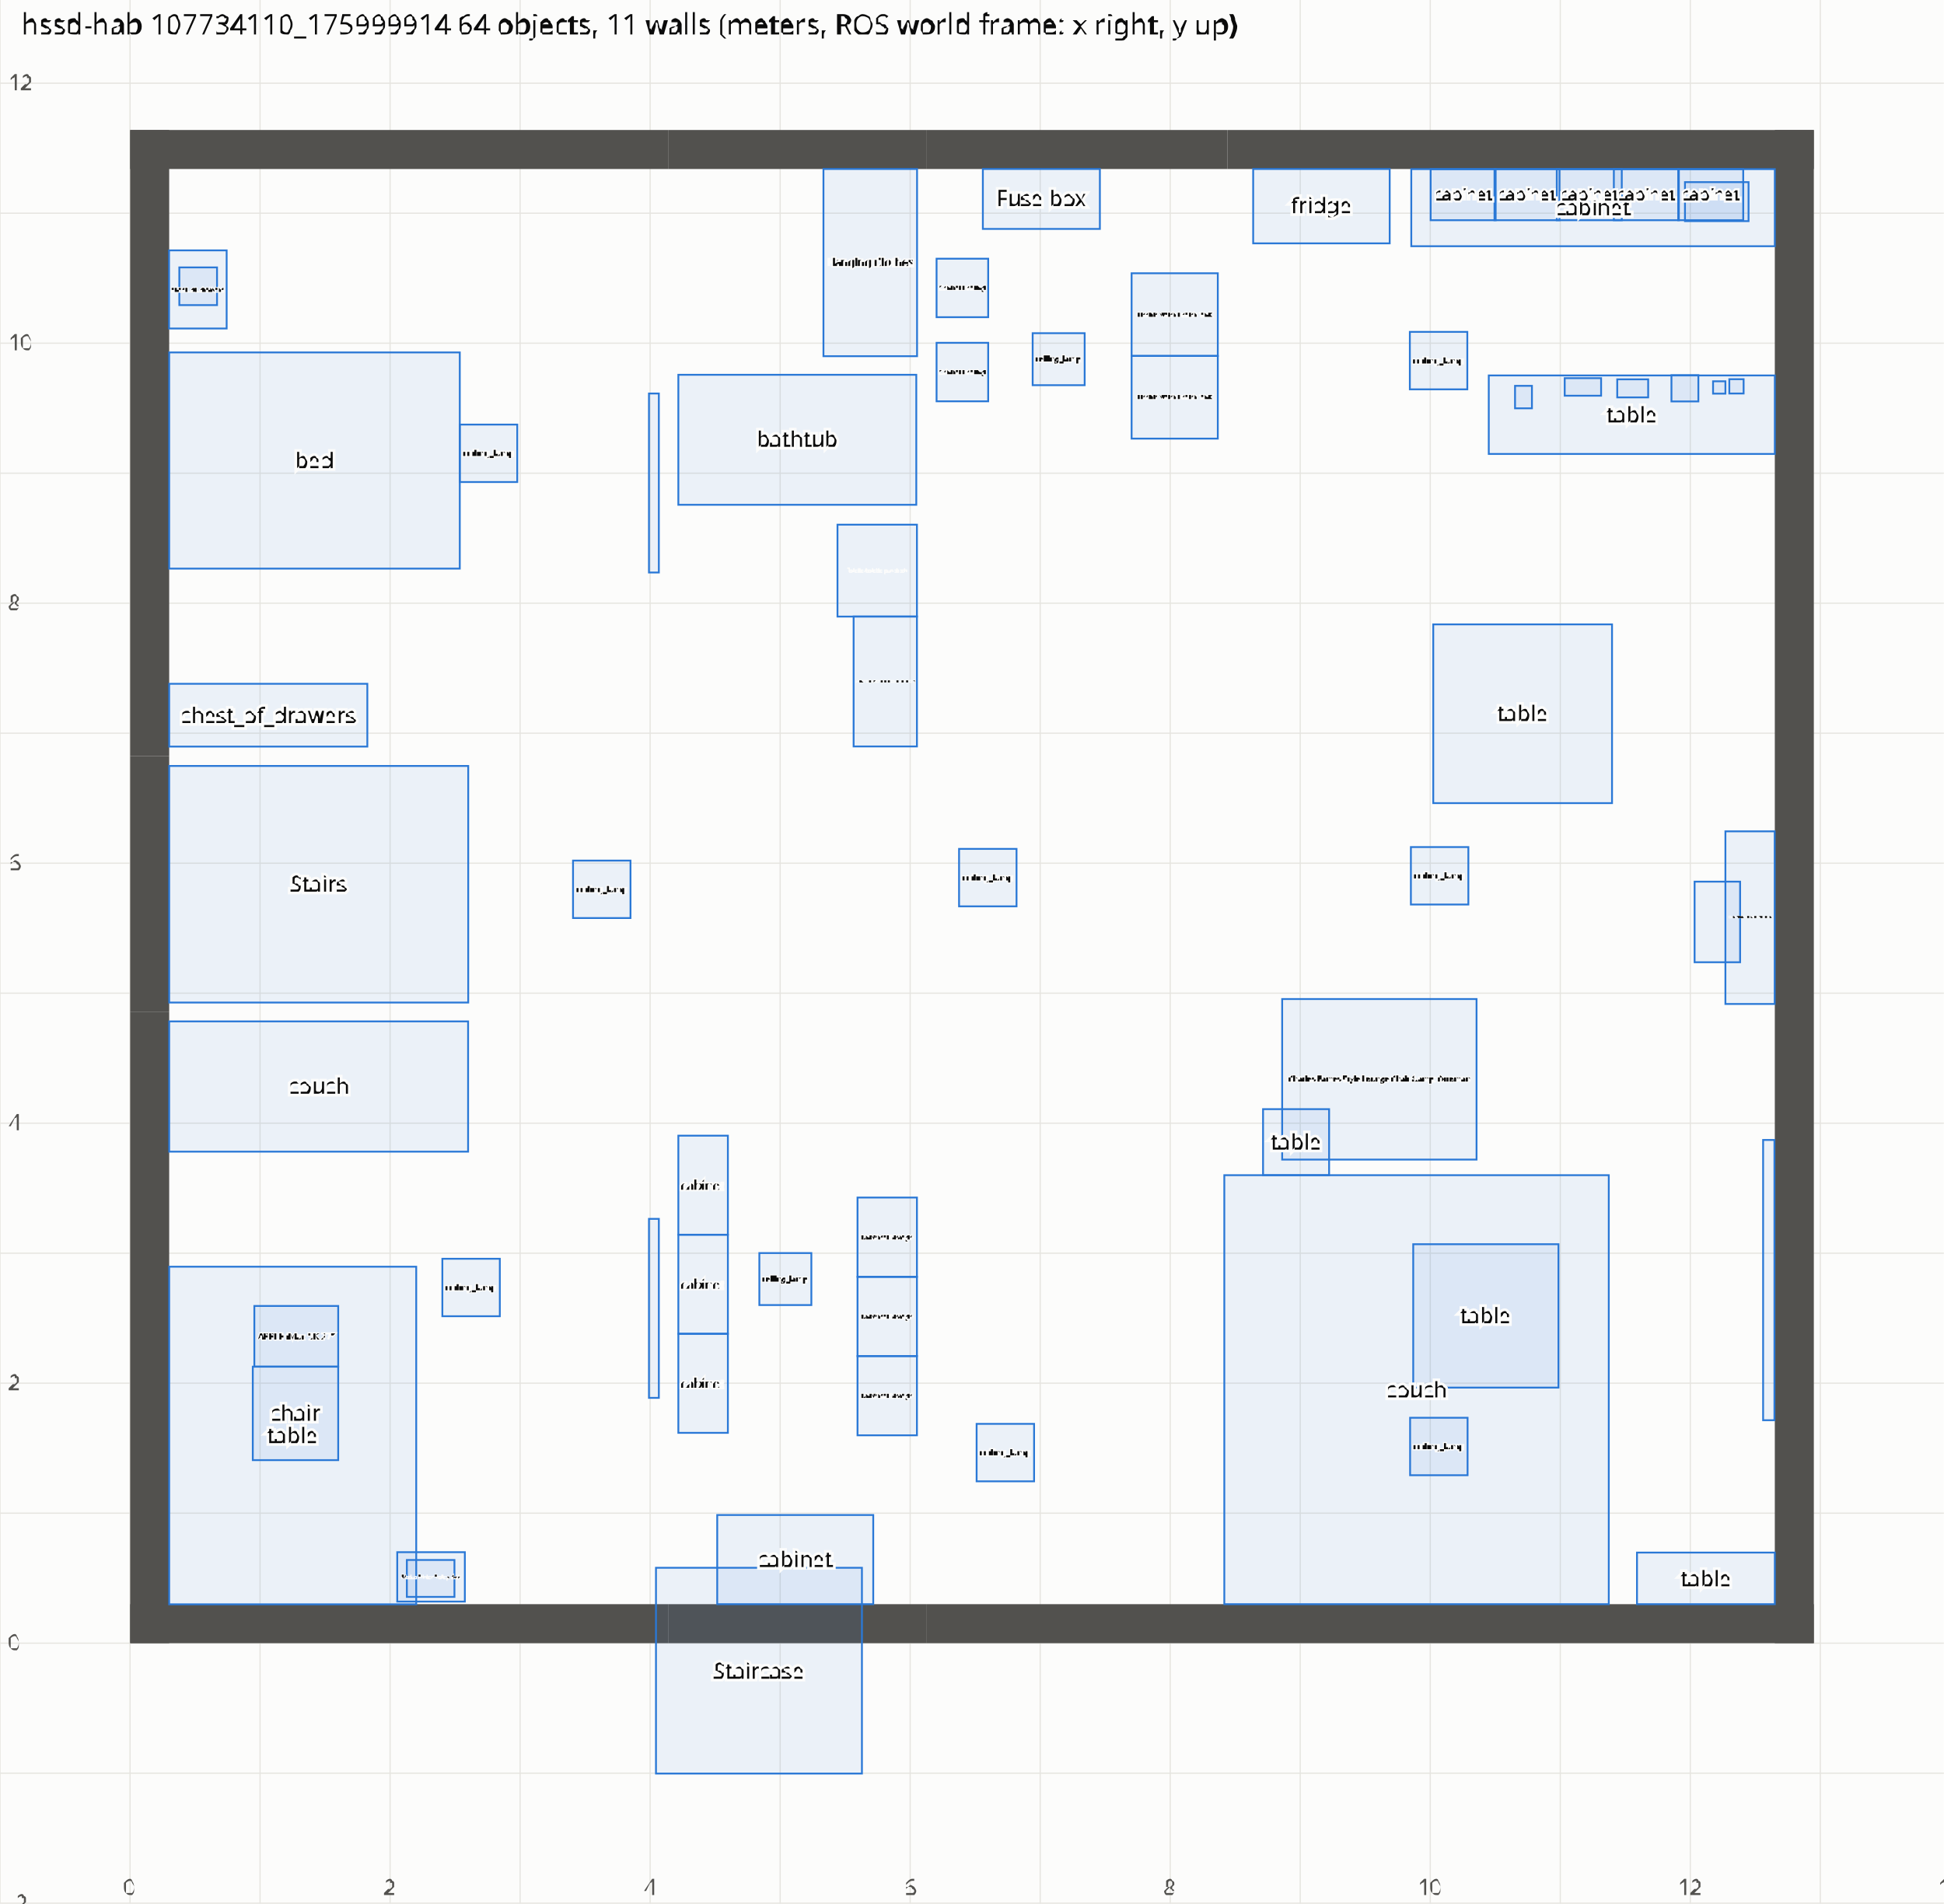
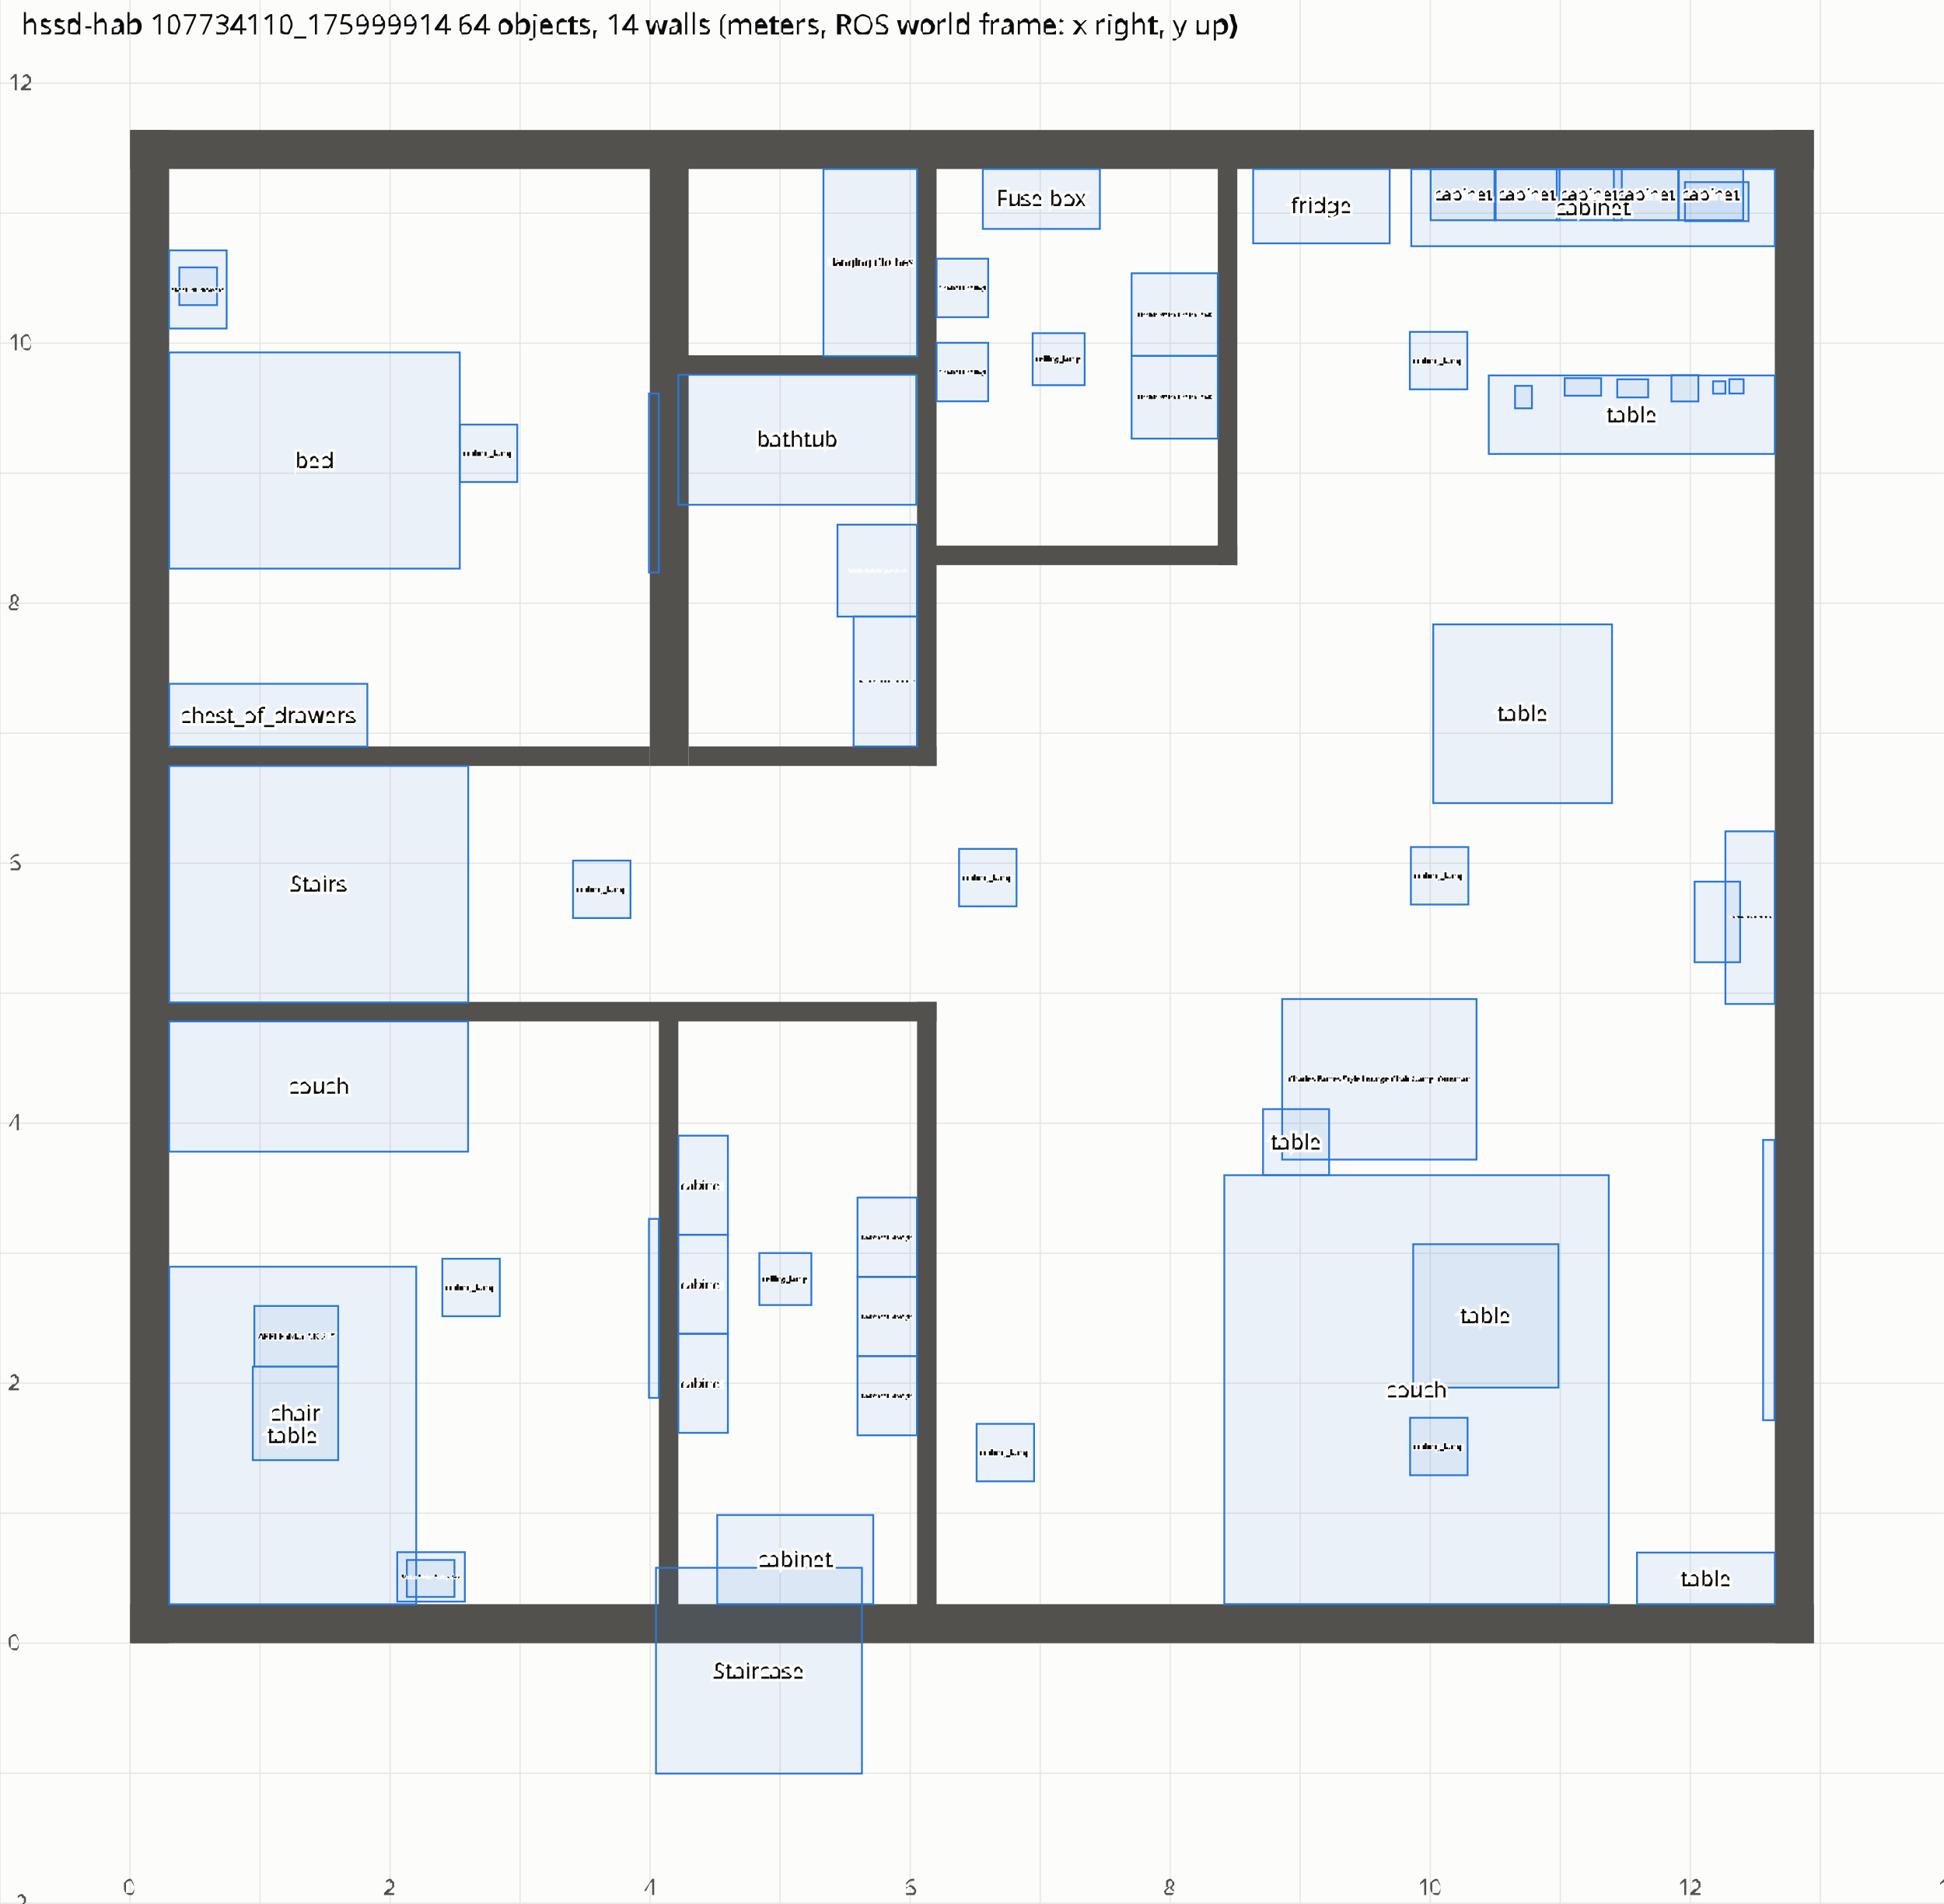
<svg xmlns="http://www.w3.org/2000/svg" width="1600" height="1567" viewBox="-0.999 -12.640 14.949 14.643" font-family="sans-serif">
  <rect x="-0.999" y="-12.640" width="14.949" height="14.643" fill="#fcfcfb" />
  <line x1="-1" y1="-12.640" x2="-1" y2="2.003" stroke="#e6e5e0" stroke-width="1" vector-effect="non-scaling-stroke" />
  <line x1="0" y1="-12.640" x2="0" y2="2.003" stroke="#e6e5e0" stroke-width="1" vector-effect="non-scaling-stroke" />
  <text x="0" y="1.937" font-size="0.166" fill="#52514e" text-anchor="middle">0</text>
  <line x1="1" y1="-12.640" x2="1" y2="2.003" stroke="#e6e5e0" stroke-width="1" vector-effect="non-scaling-stroke" />
  <line x1="2" y1="-12.640" x2="2" y2="2.003" stroke="#e6e5e0" stroke-width="1" vector-effect="non-scaling-stroke" />
  <text x="2" y="1.937" font-size="0.166" fill="#52514e" text-anchor="middle">2</text>
  <line x1="3" y1="-12.640" x2="3" y2="2.003" stroke="#e6e5e0" stroke-width="1" vector-effect="non-scaling-stroke" />
  <line x1="4" y1="-12.640" x2="4" y2="2.003" stroke="#e6e5e0" stroke-width="1" vector-effect="non-scaling-stroke" />
  <text x="4" y="1.937" font-size="0.166" fill="#52514e" text-anchor="middle">4</text>
  <line x1="5" y1="-12.640" x2="5" y2="2.003" stroke="#e6e5e0" stroke-width="1" vector-effect="non-scaling-stroke" />
  <line x1="6" y1="-12.640" x2="6" y2="2.003" stroke="#e6e5e0" stroke-width="1" vector-effect="non-scaling-stroke" />
  <text x="6" y="1.937" font-size="0.166" fill="#52514e" text-anchor="middle">6</text>
  <line x1="7" y1="-12.640" x2="7" y2="2.003" stroke="#e6e5e0" stroke-width="1" vector-effect="non-scaling-stroke" />
  <line x1="8" y1="-12.640" x2="8" y2="2.003" stroke="#e6e5e0" stroke-width="1" vector-effect="non-scaling-stroke" />
  <text x="8" y="1.937" font-size="0.166" fill="#52514e" text-anchor="middle">8</text>
  <line x1="9" y1="-12.640" x2="9" y2="2.003" stroke="#e6e5e0" stroke-width="1" vector-effect="non-scaling-stroke" />
  <line x1="10" y1="-12.640" x2="10" y2="2.003" stroke="#e6e5e0" stroke-width="1" vector-effect="non-scaling-stroke" />
  <text x="10" y="1.937" font-size="0.166" fill="#52514e" text-anchor="middle">10</text>
  <line x1="11" y1="-12.640" x2="11" y2="2.003" stroke="#e6e5e0" stroke-width="1" vector-effect="non-scaling-stroke" />
  <line x1="12" y1="-12.640" x2="12" y2="2.003" stroke="#e6e5e0" stroke-width="1" vector-effect="non-scaling-stroke" />
  <text x="12" y="1.937" font-size="0.166" fill="#52514e" text-anchor="middle">12</text>
  <line x1="13" y1="-12.640" x2="13" y2="2.003" stroke="#e6e5e0" stroke-width="1" vector-effect="non-scaling-stroke" />
  <line x1="14" y1="-12.640" x2="14" y2="2.003" stroke="#e6e5e0" stroke-width="1" vector-effect="non-scaling-stroke" />
  <text x="14" y="1.937" font-size="0.166" fill="#52514e" text-anchor="middle">14</text>
  <line x1="-0.999" y1="3" x2="13.950" y2="3" stroke="#e6e5e0" stroke-width="1" vector-effect="non-scaling-stroke" />
  <line x1="-0.999" y1="2" x2="13.950" y2="2" stroke="#e6e5e0" stroke-width="1" vector-effect="non-scaling-stroke" />
  <text x="-0.933" y="2.058" font-size="0.166" fill="#52514e">-2</text>
  <line x1="-0.999" y1="1" x2="13.950" y2="1" stroke="#e6e5e0" stroke-width="1" vector-effect="non-scaling-stroke" />
  <line x1="-0.999" y1="0" x2="13.950" y2="0" stroke="#e6e5e0" stroke-width="1" vector-effect="non-scaling-stroke" />
  <text x="-0.933" y="0.058" font-size="0.166" fill="#52514e">0</text>
  <line x1="-0.999" y1="-1" x2="13.950" y2="-1" stroke="#e6e5e0" stroke-width="1" vector-effect="non-scaling-stroke" />
  <line x1="-0.999" y1="-2" x2="13.950" y2="-2" stroke="#e6e5e0" stroke-width="1" vector-effect="non-scaling-stroke" />
  <text x="-0.933" y="-1.942" font-size="0.166" fill="#52514e">2</text>
  <line x1="-0.999" y1="-3" x2="13.950" y2="-3" stroke="#e6e5e0" stroke-width="1" vector-effect="non-scaling-stroke" />
  <line x1="-0.999" y1="-4" x2="13.950" y2="-4" stroke="#e6e5e0" stroke-width="1" vector-effect="non-scaling-stroke" />
  <text x="-0.933" y="-3.942" font-size="0.166" fill="#52514e">4</text>
  <line x1="-0.999" y1="-5" x2="13.950" y2="-5" stroke="#e6e5e0" stroke-width="1" vector-effect="non-scaling-stroke" />
  <line x1="-0.999" y1="-6" x2="13.950" y2="-6" stroke="#e6e5e0" stroke-width="1" vector-effect="non-scaling-stroke" />
  <text x="-0.933" y="-5.942" font-size="0.166" fill="#52514e">6</text>
  <line x1="-0.999" y1="-7" x2="13.950" y2="-7" stroke="#e6e5e0" stroke-width="1" vector-effect="non-scaling-stroke" />
  <line x1="-0.999" y1="-8" x2="13.950" y2="-8" stroke="#e6e5e0" stroke-width="1" vector-effect="non-scaling-stroke" />
  <text x="-0.933" y="-7.942" font-size="0.166" fill="#52514e">8</text>
  <line x1="-0.999" y1="-9" x2="13.950" y2="-9" stroke="#e6e5e0" stroke-width="1" vector-effect="non-scaling-stroke" />
  <line x1="-0.999" y1="-10" x2="13.950" y2="-10" stroke="#e6e5e0" stroke-width="1" vector-effect="non-scaling-stroke" />
  <text x="-0.933" y="-9.942" font-size="0.166" fill="#52514e">10</text>
  <line x1="-0.999" y1="-11" x2="13.950" y2="-11" stroke="#e6e5e0" stroke-width="1" vector-effect="non-scaling-stroke" />
  <line x1="-0.999" y1="-12" x2="13.950" y2="-12" stroke="#e6e5e0" stroke-width="1" vector-effect="non-scaling-stroke" />
  <text x="-0.933" y="-11.942" font-size="0.166" fill="#52514e">12</text>
  <line x1="-0.999" y1="-13" x2="13.950" y2="-13" stroke="#e6e5e0" stroke-width="1" vector-effect="non-scaling-stroke" />
-   <rect x="6.128" y="-11.640" width="2.313" height="0.300" fill="#52514e" />
-   <rect x="8.441" y="-11.640" width="4.509" height="0.300" fill="#52514e" />
+   <rect x="0.001" y="-0.300" width="12.949" height="0.300" fill="#52514e" />
+   <rect x="0.001" y="-11.640" width="0.300" height="11.640" fill="#52514e" />
+   <rect x="0.001" y="-11.640" width="12.949" height="0.300" fill="#52514e" />
+   <rect x="0.151" y="-4.933" width="6.052" height="0.150" fill="#52514e" />
+   <rect x="0.151" y="-6.898" width="3.847" height="0.150" fill="#52514e" />
+   <rect x="3.998" y="-11.490" width="0.298" height="4.742" fill="#52514e" />
+   <rect x="4.067" y="-4.858" width="0.150" height="4.708" fill="#52514e" />
+   <rect x="4.142" y="-9.907" width="1.986" height="0.150" fill="#52514e" />
+   <rect x="4.296" y="-6.898" width="1.907" height="0.150" fill="#52514e" />
+   <rect x="6.053" y="-4.933" width="0.150" height="4.783" fill="#52514e" />
+   <rect x="6.053" y="-11.490" width="0.150" height="4.742" fill="#52514e" />
+   <rect x="6.128" y="-8.443" width="2.388" height="0.150" fill="#52514e" />
+   <rect x="8.366" y="-11.490" width="0.150" height="3.197" fill="#52514e" />
  <rect x="12.650" y="-11.640" width="0.300" height="11.640" fill="#52514e" />
-   <rect x="0.001" y="-11.640" width="0.300" height="4.817" fill="#52514e" />
-   <rect x="0.001" y="-6.823" width="0.300" height="1.965" fill="#52514e" />
-   <rect x="0.001" y="-4.858" width="0.300" height="4.858" fill="#52514e" />
-   <rect x="0.001" y="-0.300" width="4.141" height="0.300" fill="#52514e" />
-   <rect x="4.142" y="-0.300" width="1.986" height="0.300" fill="#52514e" />
-   <rect x="6.128" y="-0.300" width="6.822" height="0.300" fill="#52514e" />
-   <rect x="4.142" y="-11.640" width="1.986" height="0.300" fill="#52514e" />
-   <rect x="0.001" y="-11.640" width="4.141" height="0.300" fill="#52514e" />
  <rect x="12.270" y="-6.245" width="0.379" height="1.328" fill="#2a78d6" fill-opacity="0.08" stroke="#2a78d6" stroke-width="1.5" vector-effect="non-scaling-stroke" />
  <rect x="10.652" y="-9.672" width="0.130" height="0.173" fill="#2a78d6" fill-opacity="0.08" stroke="#2a78d6" stroke-width="1.5" vector-effect="non-scaling-stroke" />
  <rect x="4.045" y="-0.580" width="1.584" height="1.583" fill="#2a78d6" fill-opacity="0.08" stroke="#2a78d6" stroke-width="1.5" vector-effect="non-scaling-stroke" />
  <rect x="2.129" y="-0.640" width="0.366" height="0.284" fill="#2a78d6" fill-opacity="0.08" stroke="#2a78d6" stroke-width="1.5" vector-effect="non-scaling-stroke" />
  <rect x="8.714" y="-4.108" width="0.508" height="0.508" fill="#2a78d6" fill-opacity="0.08" stroke="#2a78d6" stroke-width="1.5" vector-effect="non-scaling-stroke" />
  <rect x="11.590" y="-0.697" width="1.060" height="0.397" fill="#2a78d6" fill-opacity="0.08" stroke="#2a78d6" stroke-width="1.5" vector-effect="non-scaling-stroke" />
  <rect x="10.023" y="-7.837" width="1.375" height="1.375" fill="#2a78d6" fill-opacity="0.08" stroke="#2a78d6" stroke-width="1.5" vector-effect="non-scaling-stroke" />
  <rect x="4.217" y="-9.757" width="1.830" height="1.000" fill="#2a78d6" fill-opacity="0.08" stroke="#2a78d6" stroke-width="1.5" vector-effect="non-scaling-stroke" />
  <rect x="12.300" y="-9.723" width="0.110" height="0.110" fill="#2a78d6" fill-opacity="0.08" stroke="#2a78d6" stroke-width="1.5" vector-effect="non-scaling-stroke" />
  <rect x="0.301" y="-4.783" width="2.299" height="1.002" fill="#2a78d6" fill-opacity="0.08" stroke="#2a78d6" stroke-width="1.5" vector-effect="non-scaling-stroke" />
  <rect x="3.991" y="-3.264" width="0.076" height="1.377" fill="#2a78d6" fill-opacity="0.08" stroke="#2a78d6" stroke-width="1.5" vector-effect="non-scaling-stroke" />
  <rect x="3.991" y="-9.613" width="0.076" height="1.377" fill="#2a78d6" fill-opacity="0.08" stroke="#2a78d6" stroke-width="1.5" vector-effect="non-scaling-stroke" />
  <rect x="2.536" y="-9.374" width="0.442" height="0.442" fill="#2a78d6" fill-opacity="0.08" stroke="#2a78d6" stroke-width="1.5" vector-effect="non-scaling-stroke" />
  <rect x="2.402" y="-2.957" width="0.442" height="0.442" fill="#2a78d6" fill-opacity="0.08" stroke="#2a78d6" stroke-width="1.5" vector-effect="non-scaling-stroke" />
  <rect x="3.407" y="-6.020" width="0.442" height="0.442" fill="#2a78d6" fill-opacity="0.08" stroke="#2a78d6" stroke-width="1.5" vector-effect="non-scaling-stroke" />
  <rect x="9.845" y="-1.734" width="0.442" height="0.442" fill="#2a78d6" fill-opacity="0.08" stroke="#2a78d6" stroke-width="1.5" vector-effect="non-scaling-stroke" />
  <rect x="6.511" y="-1.687" width="0.442" height="0.442" fill="#2a78d6" fill-opacity="0.08" stroke="#2a78d6" stroke-width="1.5" vector-effect="non-scaling-stroke" />
  <rect x="9.851" y="-6.124" width="0.442" height="0.442" fill="#2a78d6" fill-opacity="0.08" stroke="#2a78d6" stroke-width="1.5" vector-effect="non-scaling-stroke" />
  <rect x="9.843" y="-10.087" width="0.442" height="0.442" fill="#2a78d6" fill-opacity="0.08" stroke="#2a78d6" stroke-width="1.5" vector-effect="non-scaling-stroke" />
  <rect x="6.376" y="-6.110" width="0.442" height="0.442" fill="#2a78d6" fill-opacity="0.08" stroke="#2a78d6" stroke-width="1.5" vector-effect="non-scaling-stroke" />
  <rect x="6.203" y="-10.650" width="0.397" height="0.450" fill="#2a78d6" fill-opacity="0.08" stroke="#2a78d6" stroke-width="1.5" vector-effect="non-scaling-stroke" />
  <rect x="6.203" y="-10.003" width="0.397" height="0.450" fill="#2a78d6" fill-opacity="0.08" stroke="#2a78d6" stroke-width="1.5" vector-effect="non-scaling-stroke" />
  <rect x="6.559" y="-11.340" width="0.900" height="0.461" fill="#2a78d6" fill-opacity="0.08" stroke="#2a78d6" stroke-width="1.5" vector-effect="non-scaling-stroke" />
  <rect x="5.333" y="-11.340" width="0.720" height="1.440" fill="#2a78d6" fill-opacity="0.08" stroke="#2a78d6" stroke-width="1.5" vector-effect="non-scaling-stroke" />
  <rect x="0.301" y="-6.748" width="2.300" height="1.820" fill="#2a78d6" fill-opacity="0.08" stroke="#2a78d6" stroke-width="1.5" vector-effect="non-scaling-stroke" />
  <rect x="9.854" y="-11.339" width="2.796" height="0.593" fill="#2a78d6" fill-opacity="0.08" stroke="#2a78d6" stroke-width="1.5" vector-effect="non-scaling-stroke" />
  <rect x="9.869" y="-3.069" width="1.117" height="1.103" fill="#2a78d6" fill-opacity="0.08" stroke="#2a78d6" stroke-width="1.5" vector-effect="non-scaling-stroke" />
  <rect x="12.560" y="-3.871" width="0.087" height="2.156" fill="#2a78d6" fill-opacity="0.08" stroke="#2a78d6" stroke-width="1.5" vector-effect="non-scaling-stroke" />
  <rect x="12.033" y="-5.858" width="0.350" height="0.620" fill="#2a78d6" fill-opacity="0.08" stroke="#2a78d6" stroke-width="1.5" vector-effect="non-scaling-stroke" />
  <rect x="11.438" y="-9.722" width="0.238" height="0.139" fill="#2a78d6" fill-opacity="0.08" stroke="#2a78d6" stroke-width="1.5" vector-effect="non-scaling-stroke" />
  <rect x="11.855" y="-9.754" width="0.207" height="0.202" fill="#2a78d6" fill-opacity="0.08" stroke="#2a78d6" stroke-width="1.5" vector-effect="non-scaling-stroke" />
  <rect x="2.055" y="-0.700" width="0.520" height="0.380" fill="#2a78d6" fill-opacity="0.08" stroke="#2a78d6" stroke-width="1.5" vector-effect="non-scaling-stroke" />
  <rect x="11.034" y="-9.731" width="0.280" height="0.135" fill="#2a78d6" fill-opacity="0.08" stroke="#2a78d6" stroke-width="1.5" vector-effect="non-scaling-stroke" />
  <rect x="8.861" y="-4.955" width="1.495" height="1.235" fill="#2a78d6" fill-opacity="0.08" stroke="#2a78d6" stroke-width="1.5" vector-effect="non-scaling-stroke" />
  <rect x="5.595" y="-2.209" width="0.457" height="0.610" fill="#2a78d6" fill-opacity="0.08" stroke="#2a78d6" stroke-width="1.5" vector-effect="non-scaling-stroke" />
  <rect x="5.595" y="-2.818" width="0.457" height="0.610" fill="#2a78d6" fill-opacity="0.08" stroke="#2a78d6" stroke-width="1.5" vector-effect="non-scaling-stroke" />
  <rect x="5.595" y="-3.428" width="0.457" height="0.610" fill="#2a78d6" fill-opacity="0.08" stroke="#2a78d6" stroke-width="1.5" vector-effect="non-scaling-stroke" />
  <rect x="10.450" y="-9.752" width="2.200" height="0.604" fill="#2a78d6" fill-opacity="0.08" stroke="#2a78d6" stroke-width="1.5" vector-effect="non-scaling-stroke" />
  <rect x="0.301" y="-9.929" width="2.235" height="1.663" fill="#2a78d6" fill-opacity="0.08" stroke="#2a78d6" stroke-width="1.5" vector-effect="non-scaling-stroke" />
  <rect x="10.003" y="-11.339" width="0.500" height="0.393" fill="#2a78d6" fill-opacity="0.08" stroke="#2a78d6" stroke-width="1.5" vector-effect="non-scaling-stroke" />
  <rect x="10.494" y="-11.339" width="0.500" height="0.393" fill="#2a78d6" fill-opacity="0.08" stroke="#2a78d6" stroke-width="1.5" vector-effect="non-scaling-stroke" />
  <rect x="10.973" y="-11.339" width="0.500" height="0.393" fill="#2a78d6" fill-opacity="0.08" stroke="#2a78d6" stroke-width="1.5" vector-effect="non-scaling-stroke" />
  <rect x="11.412" y="-11.339" width="0.500" height="0.393" fill="#2a78d6" fill-opacity="0.08" stroke="#2a78d6" stroke-width="1.5" vector-effect="non-scaling-stroke" />
  <rect x="11.907" y="-11.339" width="0.500" height="0.393" fill="#2a78d6" fill-opacity="0.08" stroke="#2a78d6" stroke-width="1.5" vector-effect="non-scaling-stroke" />
  <rect x="8.638" y="-11.340" width="1.050" height="0.572" fill="#2a78d6" fill-opacity="0.08" stroke="#2a78d6" stroke-width="1.5" vector-effect="non-scaling-stroke" />
  <rect x="0.301" y="-2.896" width="1.900" height="2.597" fill="#2a78d6" fill-opacity="0.08" stroke="#2a78d6" stroke-width="1.5" vector-effect="non-scaling-stroke" />
  <rect x="5.565" y="-7.898" width="0.487" height="1.000" fill="#2a78d6" fill-opacity="0.08" stroke="#2a78d6" stroke-width="1.5" vector-effect="non-scaling-stroke" />
  <rect x="8.416" y="-3.600" width="2.957" height="3.300" fill="#2a78d6" fill-opacity="0.08" stroke="#2a78d6" stroke-width="1.5" vector-effect="non-scaling-stroke" />
  <rect x="0.944" y="-2.127" width="0.657" height="0.719" fill="#2a78d6" fill-opacity="0.08" stroke="#2a78d6" stroke-width="1.5" vector-effect="non-scaling-stroke" />
  <rect x="0.956" y="-2.594" width="0.645" height="0.467" fill="#2a78d6" fill-opacity="0.08" stroke="#2a78d6" stroke-width="1.5" vector-effect="non-scaling-stroke" />
  <rect x="5.441" y="-8.604" width="0.611" height="0.707" fill="#2a78d6" fill-opacity="0.08" stroke="#2a78d6" stroke-width="1.5" vector-effect="non-scaling-stroke" />
  <rect x="7.703" y="-10.538" width="0.663" height="0.636" fill="#2a78d6" fill-opacity="0.08" stroke="#2a78d6" stroke-width="1.5" vector-effect="non-scaling-stroke" />
  <rect x="7.703" y="-9.902" width="0.663" height="0.636" fill="#2a78d6" fill-opacity="0.08" stroke="#2a78d6" stroke-width="1.5" vector-effect="non-scaling-stroke" />
  <rect x="6.942" y="-10.077" width="0.400" height="0.400" fill="#2a78d6" fill-opacity="0.08" stroke="#2a78d6" stroke-width="1.5" vector-effect="non-scaling-stroke" />
  <rect x="4.840" y="-3.001" width="0.400" height="0.400" fill="#2a78d6" fill-opacity="0.08" stroke="#2a78d6" stroke-width="1.5" vector-effect="non-scaling-stroke" />
  <rect x="4.516" y="-0.986" width="1.200" height="0.686" fill="#2a78d6" fill-opacity="0.08" stroke="#2a78d6" stroke-width="1.5" vector-effect="non-scaling-stroke" />
  <rect x="12.175" y="-9.707" width="0.095" height="0.095" fill="#2a78d6" fill-opacity="0.08" stroke="#2a78d6" stroke-width="1.5" vector-effect="non-scaling-stroke" />
  <rect x="11.959" y="-11.239" width="0.489" height="0.300" fill="#2a78d6" fill-opacity="0.08" stroke="#2a78d6" stroke-width="1.5" vector-effect="non-scaling-stroke" />
  <rect x="0.379" y="-10.583" width="0.290" height="0.290" fill="#2a78d6" fill-opacity="0.08" stroke="#2a78d6" stroke-width="1.5" vector-effect="non-scaling-stroke" />
  <rect x="0.300" y="-10.714" width="0.443" height="0.601" fill="#2a78d6" fill-opacity="0.08" stroke="#2a78d6" stroke-width="1.5" vector-effect="non-scaling-stroke" />
  <rect x="4.217" y="-2.380" width="0.381" height="0.762" fill="#2a78d6" fill-opacity="0.08" stroke="#2a78d6" stroke-width="1.5" vector-effect="non-scaling-stroke" />
  <rect x="4.217" y="-3.142" width="0.381" height="0.762" fill="#2a78d6" fill-opacity="0.08" stroke="#2a78d6" stroke-width="1.5" vector-effect="non-scaling-stroke" />
  <rect x="4.217" y="-3.904" width="0.381" height="0.762" fill="#2a78d6" fill-opacity="0.08" stroke="#2a78d6" stroke-width="1.5" vector-effect="non-scaling-stroke" />
  <rect x="0.301" y="-7.380" width="1.524" height="0.483" fill="#2a78d6" fill-opacity="0.08" stroke="#2a78d6" stroke-width="1.5" vector-effect="non-scaling-stroke" />
  <text x="12.460" y="-5.581" font-size="0.017" fill="#0b0b0b" text-anchor="middle" dominant-baseline="middle" paint-order="stroke" stroke="#fcfcfb" stroke-width="0.004">Casio CDP100ST Lightweight Digital Piano.</text>
  <text x="4.837" y="0.212" font-size="0.166" fill="#0b0b0b" text-anchor="middle" dominant-baseline="middle" paint-order="stroke" stroke="#fcfcfb" stroke-width="0.042">Staircase</text>
  <text x="8.968" y="-3.854" font-size="0.166" fill="#0b0b0b" text-anchor="middle" dominant-baseline="middle" paint-order="stroke" stroke="#fcfcfb" stroke-width="0.042">table</text>
  <text x="12.120" y="-0.498" font-size="0.166" fill="#0b0b0b" text-anchor="middle" dominant-baseline="middle" paint-order="stroke" stroke="#fcfcfb" stroke-width="0.042">table</text>
  <text x="10.711" y="-7.149" font-size="0.166" fill="#0b0b0b" text-anchor="middle" dominant-baseline="middle" paint-order="stroke" stroke="#fcfcfb" stroke-width="0.042">table</text>
  <text x="5.132" y="-9.257" font-size="0.166" fill="#0b0b0b" text-anchor="middle" dominant-baseline="middle" paint-order="stroke" stroke="#fcfcfb" stroke-width="0.042">bathtub</text>
  <text x="1.450" y="-4.282" font-size="0.166" fill="#0b0b0b" text-anchor="middle" dominant-baseline="middle" paint-order="stroke" stroke="#fcfcfb" stroke-width="0.042">couch</text>
  <text x="2.757" y="-9.153" font-size="0.066" fill="#0b0b0b" text-anchor="middle" dominant-baseline="middle" paint-order="stroke" stroke="#fcfcfb" stroke-width="0.017">ceiling_lamp</text>
  <text x="2.623" y="-2.736" font-size="0.066" fill="#0b0b0b" text-anchor="middle" dominant-baseline="middle" paint-order="stroke" stroke="#fcfcfb" stroke-width="0.017">ceiling_lamp</text>
  <text x="3.628" y="-5.799" font-size="0.066" fill="#0b0b0b" text-anchor="middle" dominant-baseline="middle" paint-order="stroke" stroke="#fcfcfb" stroke-width="0.017">ceiling_lamp</text>
  <text x="10.066" y="-1.513" font-size="0.066" fill="#0b0b0b" text-anchor="middle" dominant-baseline="middle" paint-order="stroke" stroke="#fcfcfb" stroke-width="0.017">ceiling_lamp</text>
  <text x="6.732" y="-1.466" font-size="0.066" fill="#0b0b0b" text-anchor="middle" dominant-baseline="middle" paint-order="stroke" stroke="#fcfcfb" stroke-width="0.017">ceiling_lamp</text>
  <text x="10.072" y="-5.903" font-size="0.066" fill="#0b0b0b" text-anchor="middle" dominant-baseline="middle" paint-order="stroke" stroke="#fcfcfb" stroke-width="0.017">ceiling_lamp</text>
  <text x="10.064" y="-9.866" font-size="0.066" fill="#0b0b0b" text-anchor="middle" dominant-baseline="middle" paint-order="stroke" stroke="#fcfcfb" stroke-width="0.017">ceiling_lamp</text>
  <text x="6.597" y="-5.889" font-size="0.066" fill="#0b0b0b" text-anchor="middle" dominant-baseline="middle" paint-order="stroke" stroke="#fcfcfb" stroke-width="0.017">ceiling_lamp</text>
  <text x="6.401" y="-10.425" font-size="0.048" fill="#0b0b0b" text-anchor="middle" dominant-baseline="middle" paint-order="stroke" stroke="#fcfcfb" stroke-width="0.012">Central Heating</text>
  <text x="6.401" y="-9.778" font-size="0.048" fill="#0b0b0b" text-anchor="middle" dominant-baseline="middle" paint-order="stroke" stroke="#fcfcfb" stroke-width="0.012">Central Heating</text>
  <text x="7.009" y="-11.110" font-size="0.166" fill="#0b0b0b" text-anchor="middle" dominant-baseline="middle" paint-order="stroke" stroke="#fcfcfb" stroke-width="0.042">Fuse box</text>
  <text x="5.693" y="-10.620" font-size="0.086" fill="#0b0b0b" text-anchor="middle" dominant-baseline="middle" paint-order="stroke" stroke="#fcfcfb" stroke-width="0.022">Hanging Clothes</text>
  <text x="1.451" y="-5.838" font-size="0.166" fill="#0b0b0b" text-anchor="middle" dominant-baseline="middle" paint-order="stroke" stroke="#fcfcfb" stroke-width="0.042">Stairs</text>
  <text x="11.252" y="-11.043" font-size="0.166" fill="#0b0b0b" text-anchor="middle" dominant-baseline="middle" paint-order="stroke" stroke="#fcfcfb" stroke-width="0.042">cabinet</text>
  <text x="10.427" y="-2.518" font-size="0.166" fill="#0b0b0b" text-anchor="middle" dominant-baseline="middle" paint-order="stroke" stroke="#fcfcfb" stroke-width="0.042">table</text>
  <text x="2.315" y="-0.510" font-size="0.036" fill="#0b0b0b" text-anchor="middle" dominant-baseline="middle" paint-order="stroke" stroke="#fcfcfb" stroke-width="0.009">Modus Printer Trolley, Oak</text>
  <text x="9.609" y="-4.338" font-size="0.059" fill="#0b0b0b" text-anchor="middle" dominant-baseline="middle" paint-order="stroke" stroke="#fcfcfb" stroke-width="0.015">Charles Eames Style Lounge Chair &amp;amp; Ottoman</text>
  <text x="5.824" y="-1.904" font-size="0.048" fill="#0b0b0b" text-anchor="middle" dominant-baseline="middle" paint-order="stroke" stroke="#fcfcfb" stroke-width="0.012">Universal Storage</text>
  <text x="5.824" y="-2.514" font-size="0.048" fill="#0b0b0b" text-anchor="middle" dominant-baseline="middle" paint-order="stroke" stroke="#fcfcfb" stroke-width="0.012">Universal Storage</text>
  <text x="5.824" y="-3.123" font-size="0.048" fill="#0b0b0b" text-anchor="middle" dominant-baseline="middle" paint-order="stroke" stroke="#fcfcfb" stroke-width="0.012">Universal Storage</text>
  <text x="11.550" y="-9.450" font-size="0.166" fill="#0b0b0b" text-anchor="middle" dominant-baseline="middle" paint-order="stroke" stroke="#fcfcfb" stroke-width="0.042">table</text>
  <text x="1.419" y="-9.098" font-size="0.166" fill="#0b0b0b" text-anchor="middle" dominant-baseline="middle" paint-order="stroke" stroke="#fcfcfb" stroke-width="0.042">bed</text>
  <text x="10.253" y="-11.143" font-size="0.129" fill="#0b0b0b" text-anchor="middle" dominant-baseline="middle" paint-order="stroke" stroke="#fcfcfb" stroke-width="0.032">cabinet</text>
  <text x="10.744" y="-11.143" font-size="0.129" fill="#0b0b0b" text-anchor="middle" dominant-baseline="middle" paint-order="stroke" stroke="#fcfcfb" stroke-width="0.032">cabinet</text>
  <text x="11.223" y="-11.143" font-size="0.129" fill="#0b0b0b" text-anchor="middle" dominant-baseline="middle" paint-order="stroke" stroke="#fcfcfb" stroke-width="0.032">cabinet</text>
  <text x="11.662" y="-11.143" font-size="0.129" fill="#0b0b0b" text-anchor="middle" dominant-baseline="middle" paint-order="stroke" stroke="#fcfcfb" stroke-width="0.032">cabinet</text>
  <text x="12.157" y="-11.143" font-size="0.129" fill="#0b0b0b" text-anchor="middle" dominant-baseline="middle" paint-order="stroke" stroke="#fcfcfb" stroke-width="0.032">cabinet</text>
  <text x="9.163" y="-11.054" font-size="0.166" fill="#0b0b0b" text-anchor="middle" dominant-baseline="middle" paint-order="stroke" stroke="#fcfcfb" stroke-width="0.042">fridge</text>
  <text x="1.251" y="-1.598" font-size="0.166" fill="#0b0b0b" text-anchor="middle" dominant-baseline="middle" paint-order="stroke" stroke="#fcfcfb" stroke-width="0.042">table</text>
  <text x="5.809" y="-7.398" font-size="0.025" fill="#0b0b0b" text-anchor="middle" dominant-baseline="middle" paint-order="stroke" stroke="#fcfcfb" stroke-width="0.006">Waschplatz/zone lavabo Laufen Pro S</text>
  <text x="9.894" y="-1.950" font-size="0.166" fill="#0b0b0b" text-anchor="middle" dominant-baseline="middle" paint-order="stroke" stroke="#fcfcfb" stroke-width="0.042">couch</text>
  <text x="1.273" y="-1.768" font-size="0.166" fill="#0b0b0b" text-anchor="middle" dominant-baseline="middle" paint-order="stroke" stroke="#fcfcfb" stroke-width="0.042">chair</text>
  <text x="1.279" y="-2.361" font-size="0.068" fill="#0b0b0b" text-anchor="middle" dominant-baseline="middle" paint-order="stroke" stroke="#fcfcfb" stroke-width="0.017">APPLE iMac 5K 27"</text>
  <text x="5.747" y="-8.251" font-size="0.039" fill="#0b0b0b" text-anchor="middle" dominant-baseline="middle" paint-order="stroke" stroke="#fcfcfb" stroke-width="0.010">Toilette/toilette puristisch</text>
  <text x="8.034" y="-10.220" font-size="0.046" fill="#0b0b0b" text-anchor="middle" dominant-baseline="middle" paint-order="stroke" stroke="#fcfcfb" stroke-width="0.011">Electric Water Heater Tank</text>
  <text x="8.034" y="-9.584" font-size="0.046" fill="#0b0b0b" text-anchor="middle" dominant-baseline="middle" paint-order="stroke" stroke="#fcfcfb" stroke-width="0.011">Electric Water Heater Tank</text>
  <text x="7.142" y="-9.877" font-size="0.060" fill="#0b0b0b" text-anchor="middle" dominant-baseline="middle" paint-order="stroke" stroke="#fcfcfb" stroke-width="0.015">ceiling_lamp</text>
  <text x="5.040" y="-2.802" font-size="0.060" fill="#0b0b0b" text-anchor="middle" dominant-baseline="middle" paint-order="stroke" stroke="#fcfcfb" stroke-width="0.015">ceiling_lamp</text>
  <text x="5.116" y="-0.643" font-size="0.166" fill="#0b0b0b" text-anchor="middle" dominant-baseline="middle" paint-order="stroke" stroke="#fcfcfb" stroke-width="0.042">cabinet</text>
  <text x="0.522" y="-10.414" font-size="0.050" fill="#0b0b0b" text-anchor="middle" dominant-baseline="middle" paint-order="stroke" stroke="#fcfcfb" stroke-width="0.012">chest_of_drawers</text>
  <text x="4.407" y="-1.999" font-size="0.098" fill="#0b0b0b" text-anchor="middle" dominant-baseline="middle" paint-order="stroke" stroke="#fcfcfb" stroke-width="0.024">cabinet</text>
  <text x="4.407" y="-2.761" font-size="0.098" fill="#0b0b0b" text-anchor="middle" dominant-baseline="middle" paint-order="stroke" stroke="#fcfcfb" stroke-width="0.024">cabinet</text>
  <text x="4.407" y="-3.523" font-size="0.098" fill="#0b0b0b" text-anchor="middle" dominant-baseline="middle" paint-order="stroke" stroke="#fcfcfb" stroke-width="0.024">cabinet</text>
  <text x="1.063" y="-7.139" font-size="0.166" fill="#0b0b0b" text-anchor="middle" dominant-baseline="middle" paint-order="stroke" stroke="#fcfcfb" stroke-width="0.042">chest_of_drawers</text>
-   <text x="-0.833" y="-12.374" font-size="0.216" fill="#0b0b0b">hssd-hab 107734110_175999914  64 objects, 11 walls  (meters, ROS world frame: x right, y up)</text>
+   <text x="-0.833" y="-12.374" font-size="0.216" fill="#0b0b0b">hssd-hab 107734110_175999914  64 objects, 14 walls  (meters, ROS world frame: x right, y up)</text>
</svg>
